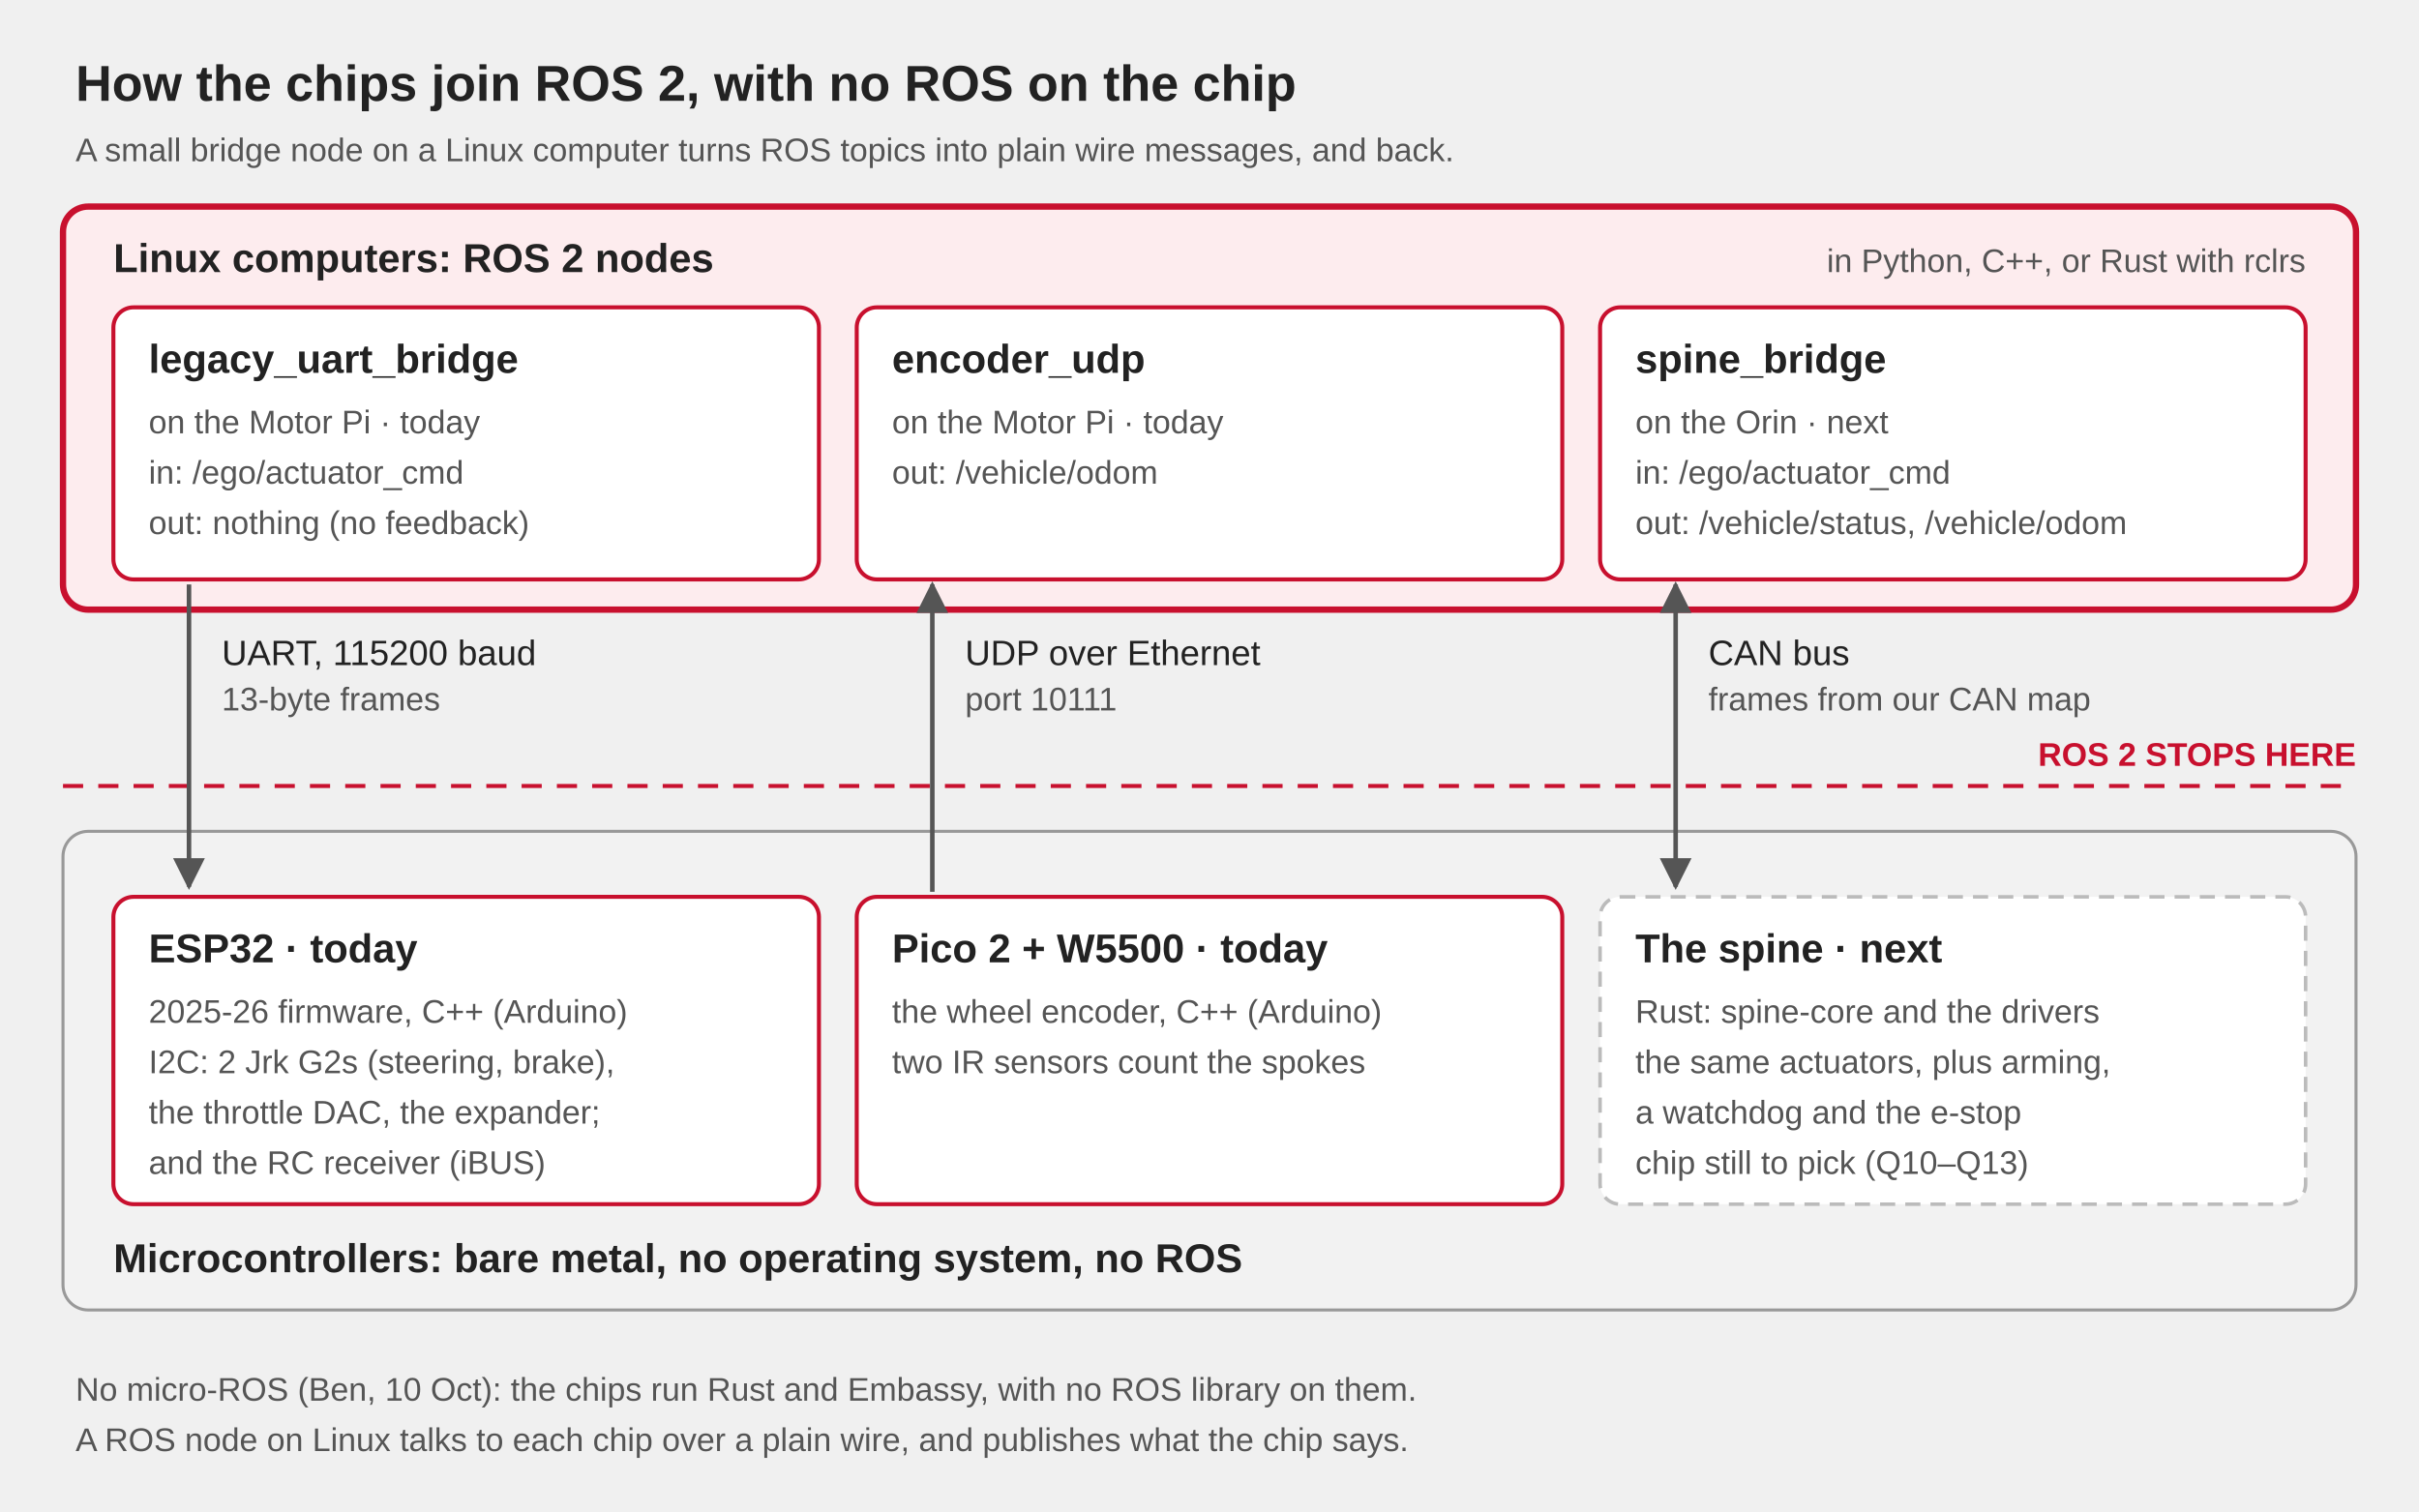
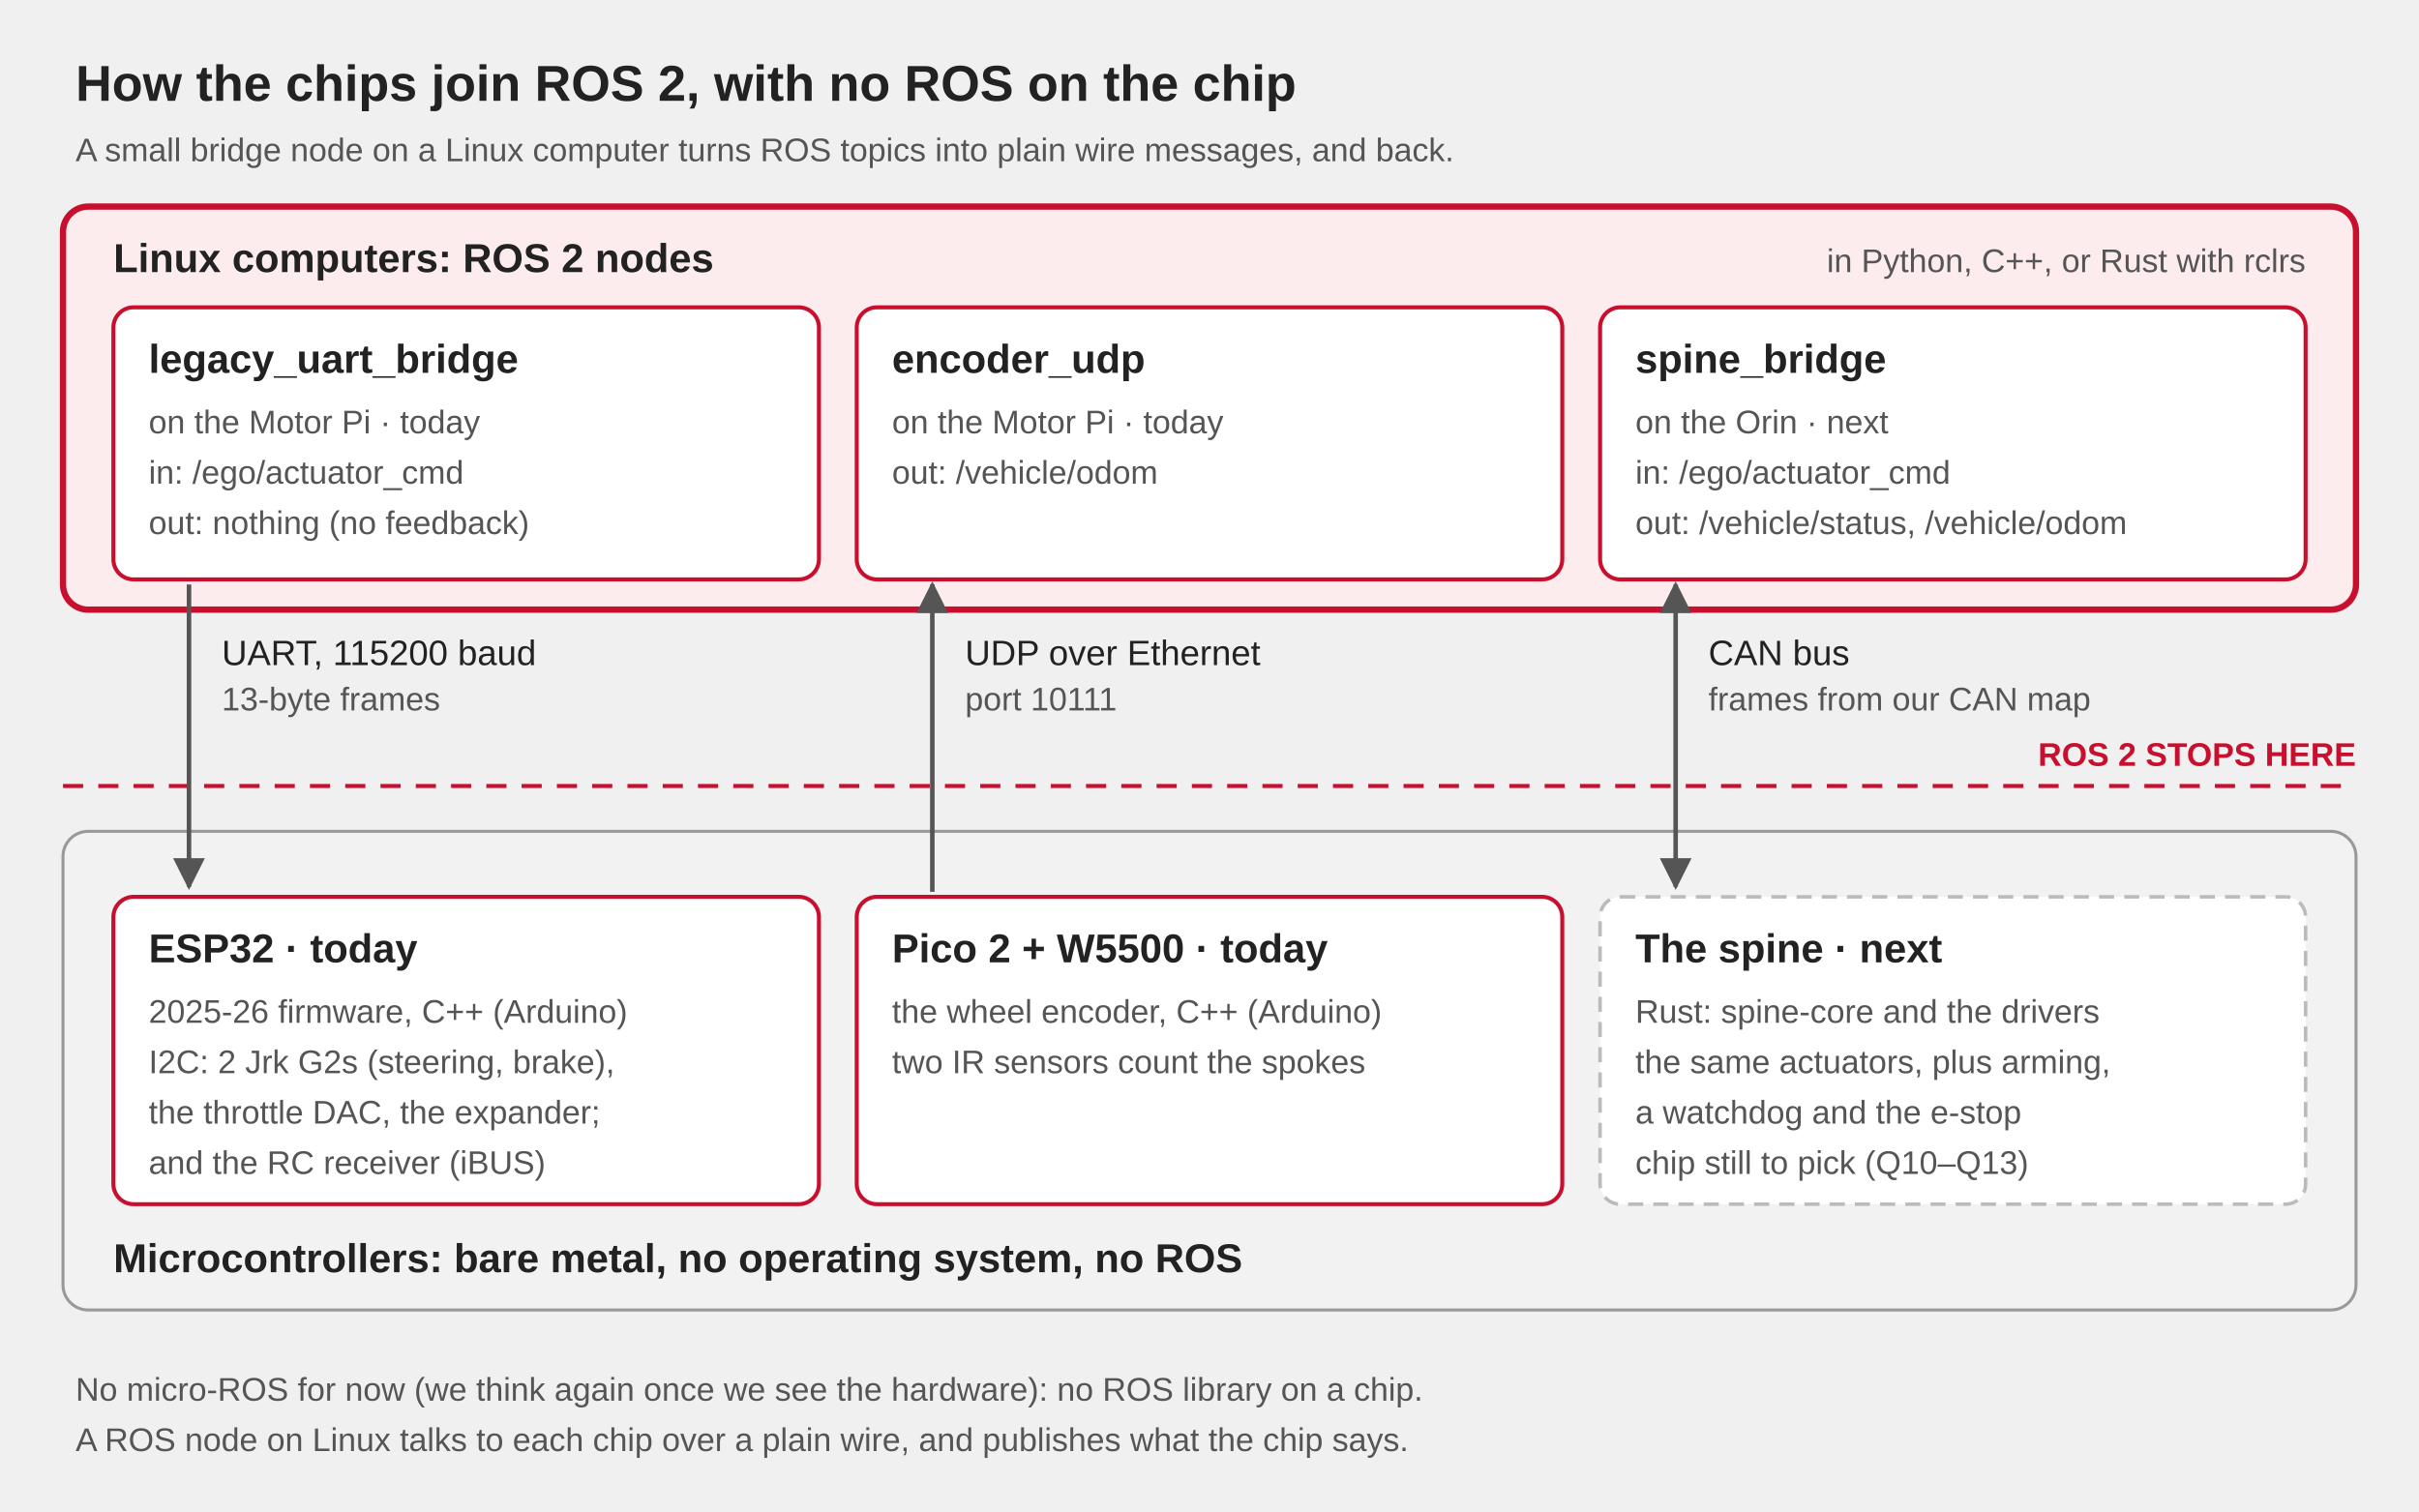
<svg xmlns="http://www.w3.org/2000/svg" viewBox="0 0 960 600" font-family="Verdana, Arial, Helvetica, sans-serif" font-size="14">
  <defs>
    <marker id="arr" viewBox="0 0 10 10" refX="9" refY="5" markerWidth="7" markerHeight="7" orient="auto-start-reverse">
      <path d="M0,0 L10,5 L0,10 z" fill="#555" />
    </marker>
    <style>
      .linux { fill:#FDECEE; stroke:#C8102E; stroke-width:2.5; }
      .node  { fill:#FFFFFF; stroke:#C8102E; stroke-width:1.6; }
      .chips { fill:#F2F2F2; stroke:#999; stroke-width:1.2; }
      .chip  { fill:#FFFFFF; stroke:#C8102E; stroke-width:1.6; }
      .next  { fill:#FFFFFF; stroke:#BBB; stroke-width:1.4; stroke-dasharray:6 4; }
      .wire  { stroke:#555; stroke-width:1.8; }
      .h1 { fill:#222; font-weight:bold; font-size:20px; }
      .t  { fill:#222; font-weight:bold; font-size:16px; }
      .b  { fill:#222; }
      .s  { fill:#555; font-size:13px; }
      .r  { fill:#C8102E; font-weight:bold; font-size:13px; }
    </style>
  </defs>
  <text class="h1" x="30" y="40">How the chips join ROS 2, with no ROS on the chip</text>
  <text class="s" x="30" y="64">A small bridge node on a Linux computer turns ROS topics into plain wire messages, and back.</text>
  <rect class="linux" x="25" y="82" width="910" height="160" rx="10" />
  <text class="t" x="45" y="108">Linux computers: ROS 2 nodes</text>
  <text class="s" x="915" y="108" text-anchor="end">in Python, C++, or Rust with rclrs</text>
  <rect class="node" x="45" y="122" width="280" height="108" rx="8" />
  <text class="t" x="59" y="148">legacy_uart_bridge</text>
  <text class="s" x="59" y="172">on the Motor Pi · today</text>
  <text class="s" x="59" y="192">in: /ego/actuator_cmd</text>
  <text class="s" x="59" y="212">out: nothing (no feedback)</text>
  <rect class="node" x="340" y="122" width="280" height="108" rx="8" />
  <text class="t" x="354" y="148">encoder_udp</text>
  <text class="s" x="354" y="172">on the Motor Pi · today</text>
  <text class="s" x="354" y="192">out: /vehicle/odom</text>
  <rect class="node" x="635" y="122" width="280" height="108" rx="8" />
  <text class="t" x="649" y="148">spine_bridge</text>
  <text class="s" x="649" y="172">on the Orin · next</text>
  <text class="s" x="649" y="192">in: /ego/actuator_cmd</text>
  <text class="s" x="649" y="212">out: /vehicle/status, /vehicle/odom</text>
  <rect class="chips" x="25" y="330" width="910" height="190" rx="10" />
  <line x1="25" y1="312" x2="935" y2="312" stroke="#C8102E" stroke-width="1.6" stroke-dasharray="8 6" />
  <text class="r" x="935" y="304" text-anchor="end">ROS 2 STOPS HERE</text>
  <line class="wire" x1="75" y1="232" x2="75" y2="352" marker-end="url(#arr)" />
  <text class="b" x="88" y="264">UART, 115200 baud</text>
  <text class="s" x="88" y="282">13-byte frames</text>
  <line class="wire" x1="370" y1="354" x2="370" y2="232" marker-end="url(#arr)" />
  <text class="b" x="383" y="264">UDP over Ethernet</text>
  <text class="s" x="383" y="282">port 10111</text>
  <line class="wire" x1="665" y1="232" x2="665" y2="352" marker-start="url(#arr)" marker-end="url(#arr)" />
  <text class="b" x="678" y="264">CAN bus</text>
  <text class="s" x="678" y="282">frames from our CAN map</text>
  <rect class="chip" x="45" y="356" width="280" height="122" rx="8" />
  <text class="t" x="59" y="382">ESP32 · today</text>
  <text class="s" x="59" y="406">2025-26 firmware, C++ (Arduino)</text>
  <text class="s" x="59" y="426">I2C: 2 Jrk G2s (steering, brake),</text>
  <text class="s" x="59" y="446">the throttle DAC, the expander;</text>
  <text class="s" x="59" y="466">and the RC receiver (iBUS)</text>
  <rect class="chip" x="340" y="356" width="280" height="122" rx="8" />
  <text class="t" x="354" y="382">Pico 2 + W5500 · today</text>
  <text class="s" x="354" y="406">the wheel encoder, C++ (Arduino)</text>
  <text class="s" x="354" y="426">two IR sensors count the spokes</text>
  <rect class="next" x="635" y="356" width="280" height="122" rx="8" />
  <text class="t" x="649" y="382">The spine · next</text>
  <text class="s" x="649" y="406">Rust: spine-core and the drivers</text>
  <text class="s" x="649" y="426">the same actuators, plus arming,</text>
  <text class="s" x="649" y="446">a watchdog and the e-stop</text>
  <text class="s" x="649" y="466">chip still to pick (Q10–Q13)</text>
  <text class="t" x="45" y="505">Microcontrollers: bare metal, no operating system, no ROS</text>
-   <text class="s" x="30" y="556">No micro-ROS (Ben, 10 Oct): the chips run Rust and Embassy, with no ROS library on them.</text>
+   <text class="s" x="30" y="556">No micro-ROS for now (we think again once we see the hardware): no ROS library on a chip.</text>
  <text class="s" x="30" y="576">A ROS node on Linux talks to each chip over a plain wire, and publishes what the chip says.</text>
</svg>
